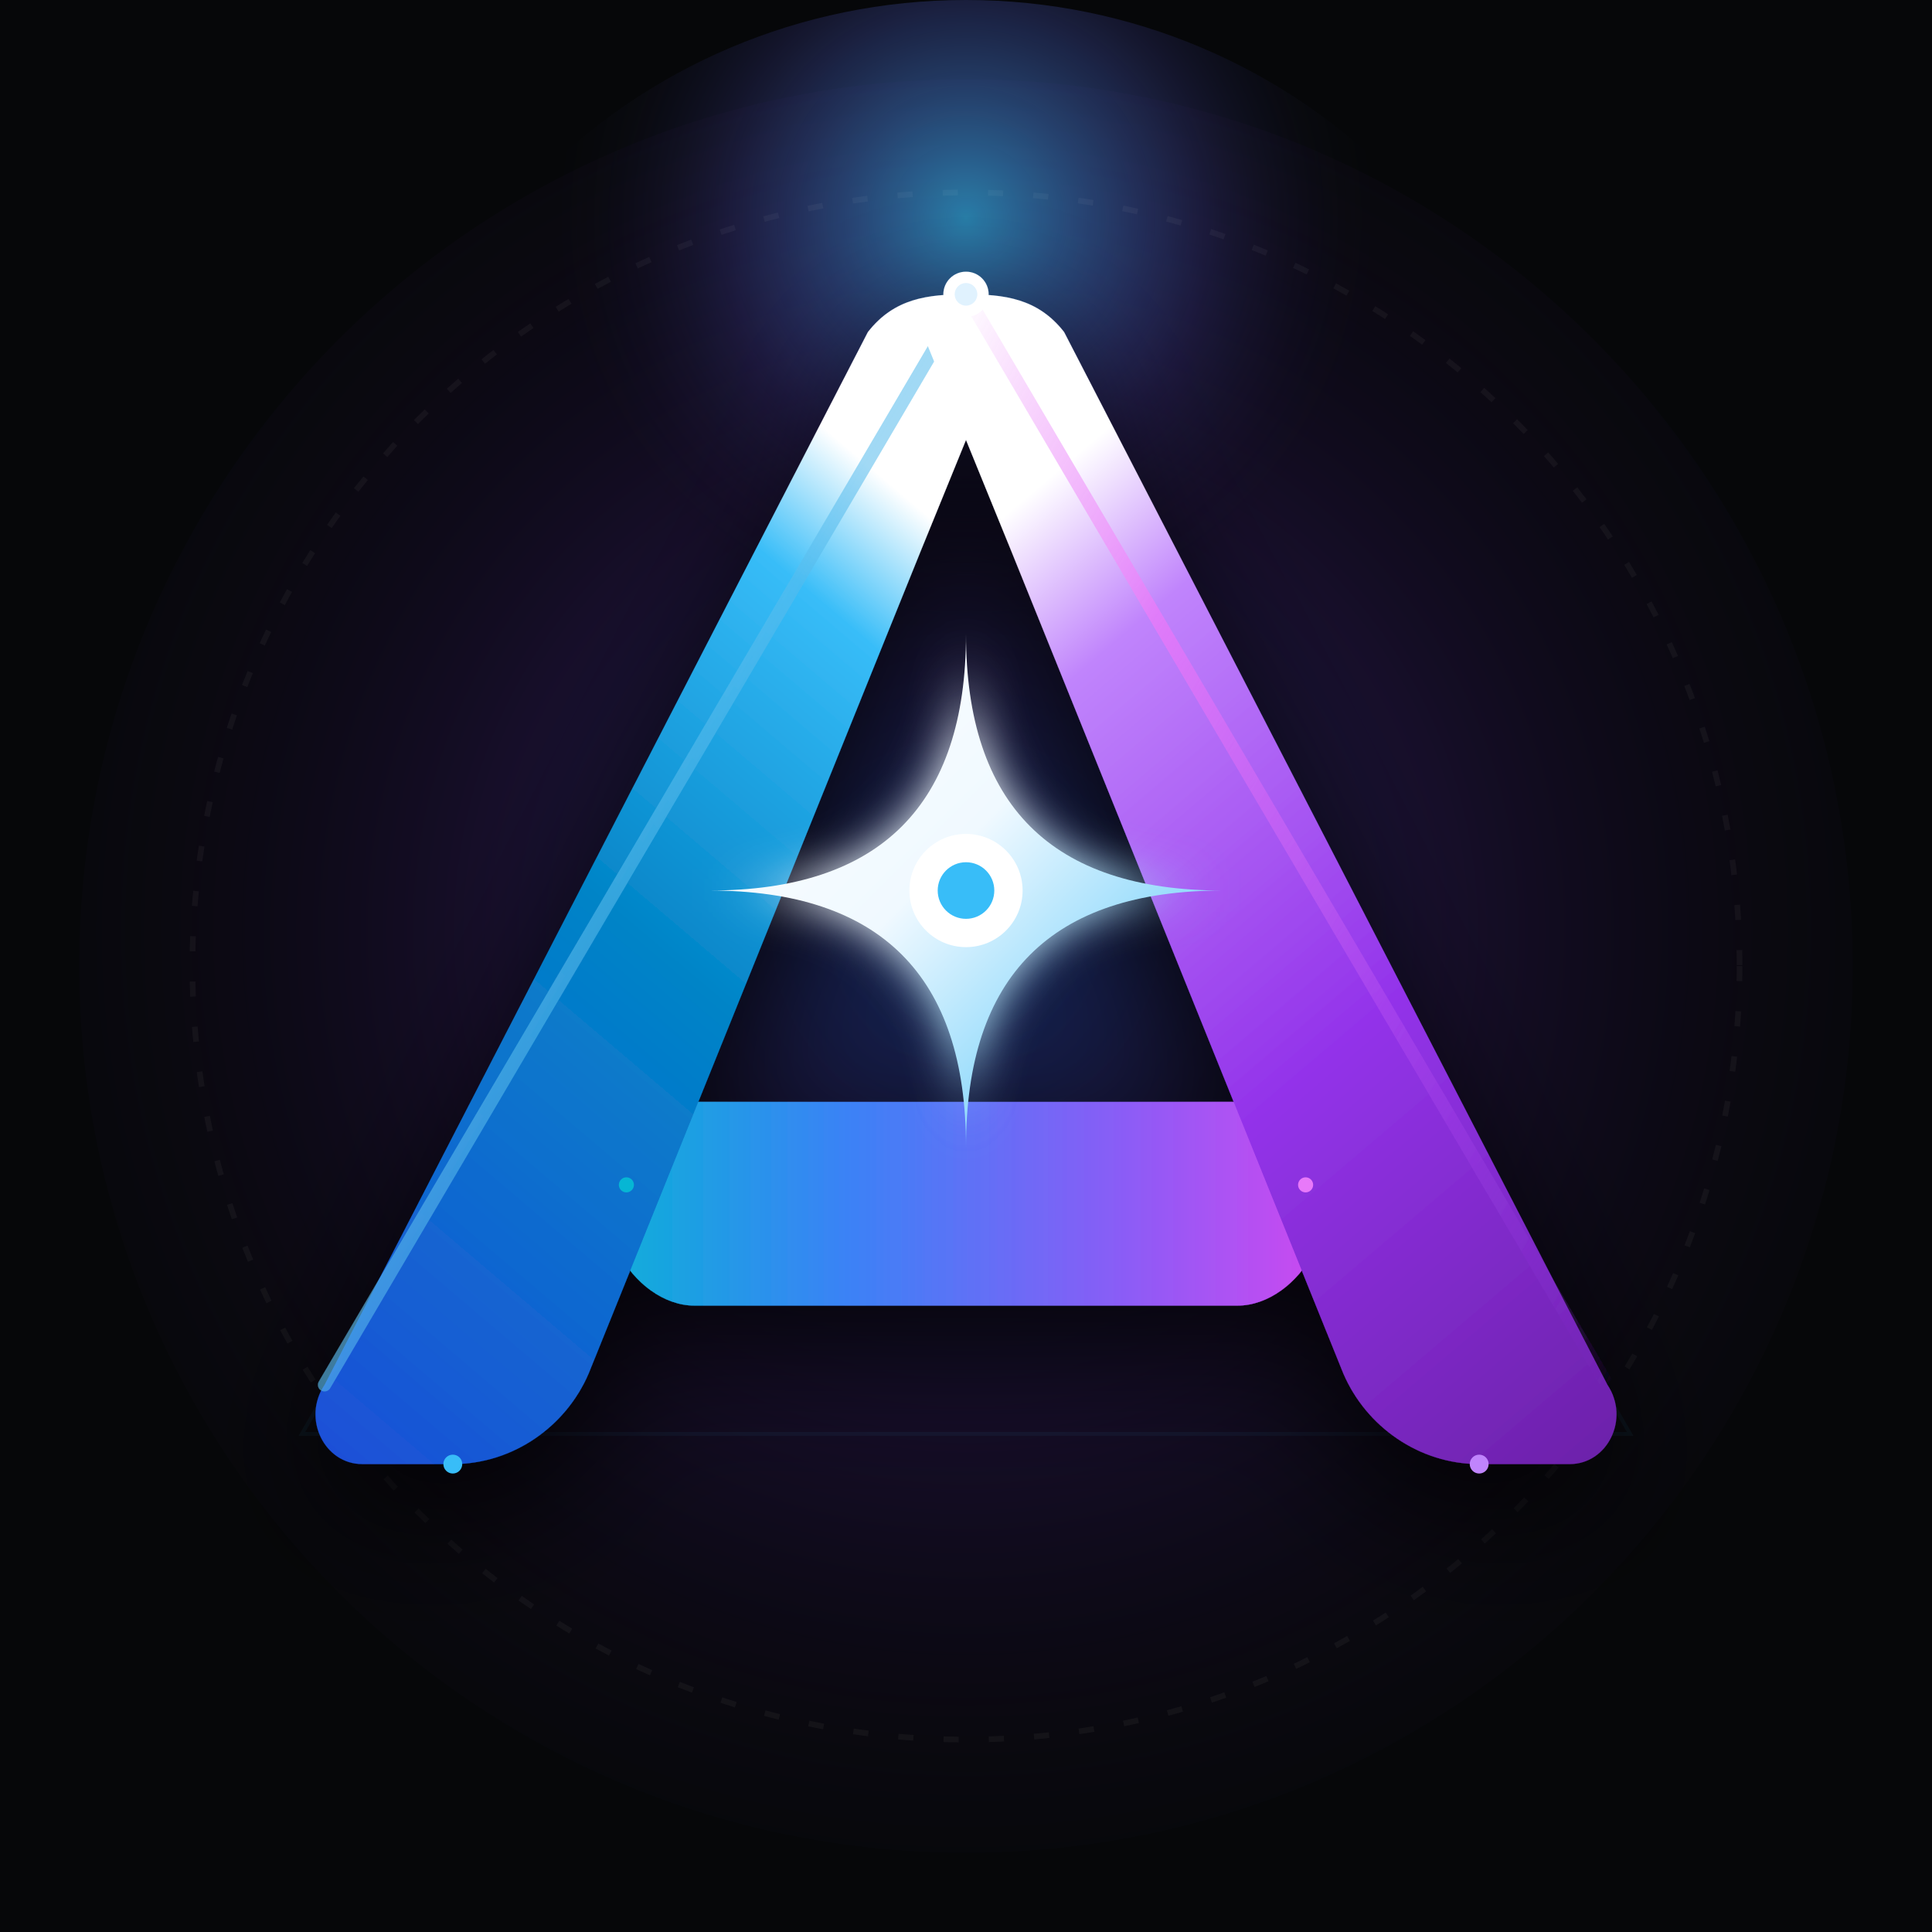
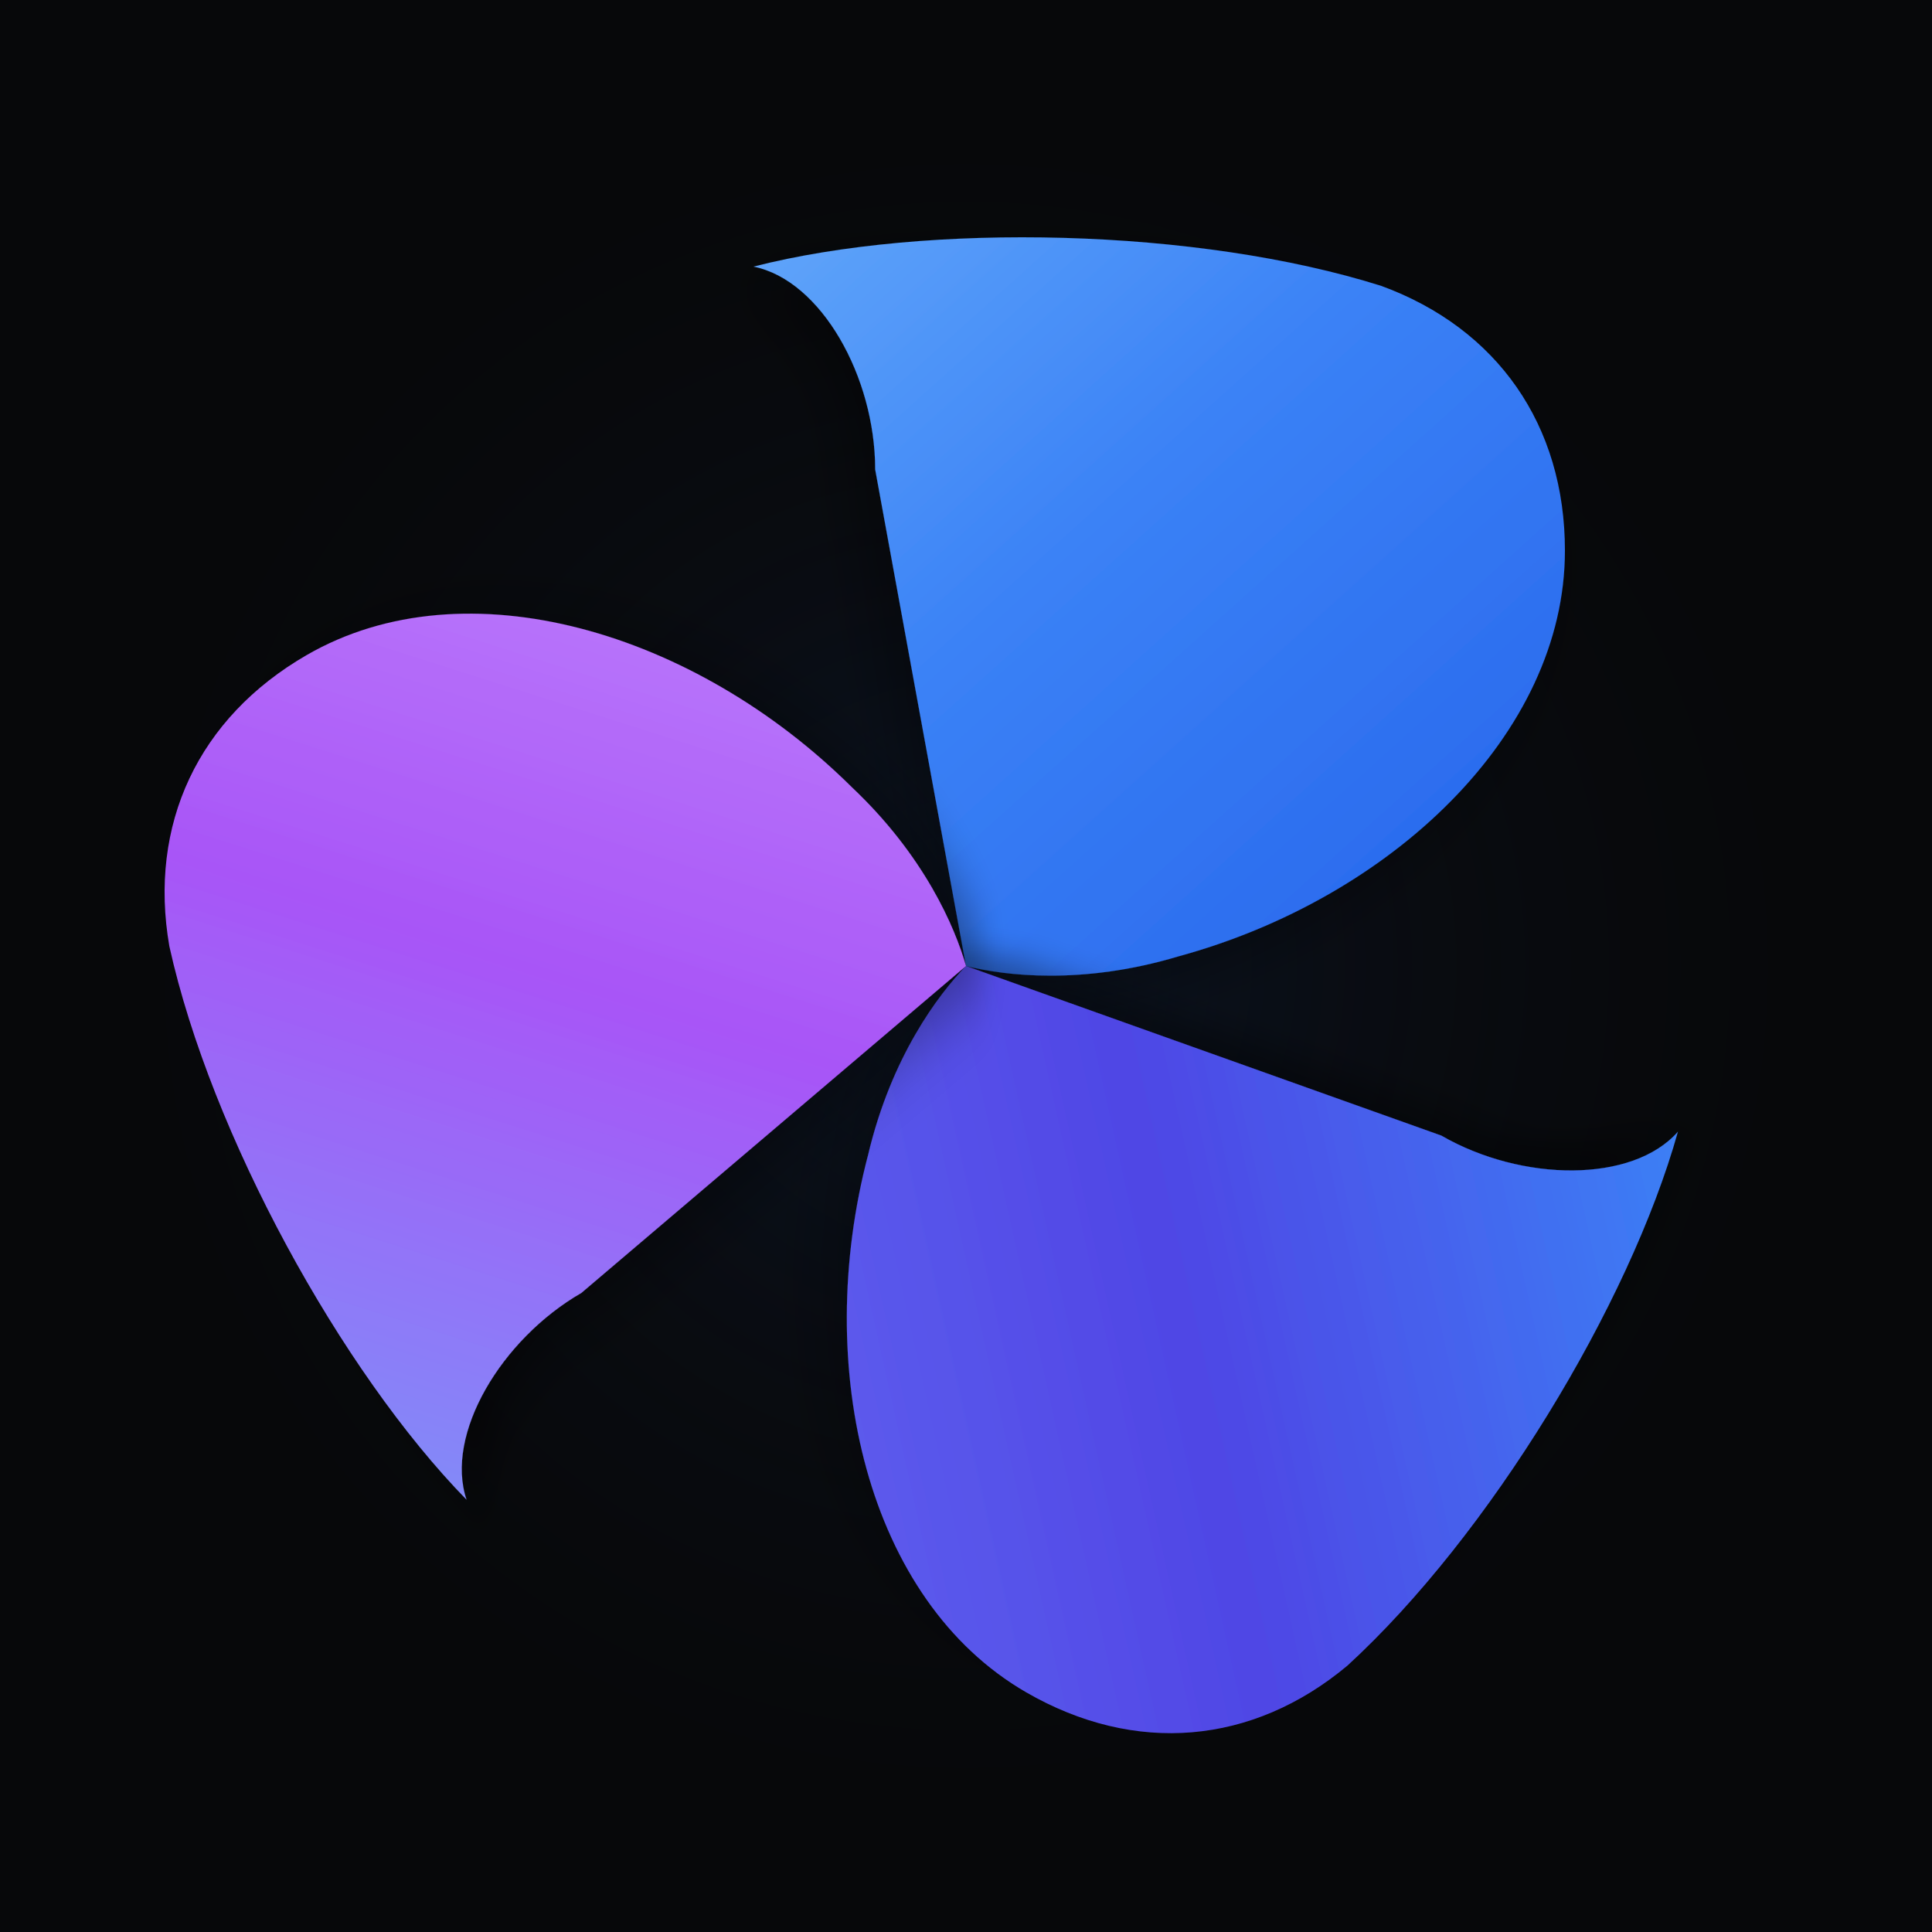
- <svg xmlns="http://www.w3.org/2000/svg" viewBox="0 0 512 512" width="1024" height="1024">
+ <svg xmlns="http://www.w3.org/2000/svg" viewBox="0 0 100 100" width="1024" height="1024">
  <defs>
-     <radialGradient id="spaceAura" cx="50%" cy="48%" r="62%">
-       <stop offset="0%" stop-color="#2563EB" stop-opacity="0.32" />
-       <stop offset="45%" stop-color="#7C3AED" stop-opacity="0.14" />
-       <stop offset="100%" stop-color="#050608" stop-opacity="0" />
+     <linearGradient id="aloGradTop" x1="0%" y1="0%" x2="100%" y2="100%">
+       <stop offset="0%" stop-color="#60a5fa" />
+       <stop offset="40%" stop-color="#3b82f6" />
+       <stop offset="100%" stop-color="#2563eb" />
+     </linearGradient>
+     <linearGradient id="aloGradRight" x1="0%" y1="0%" x2="100%" y2="100%">
+       <stop offset="0%" stop-color="#3b82f6" />
+       <stop offset="50%" stop-color="#4f46e5" />
+       <stop offset="100%" stop-color="#6366f1" />
+     </linearGradient>
+     <linearGradient id="aloGradLeft" x1="0%" y1="0%" x2="100%" y2="100%">
+       <stop offset="0%" stop-color="#818cf8" />
+       <stop offset="50%" stop-color="#a855f7" />
+       <stop offset="100%" stop-color="#c084fc" />
+     </linearGradient>
+     <filter id="aloBladeShadow" x="-15%" y="-15%" width="130%" height="130%">
+       <feDropShadow dx="-1" dy="1" stdDeviation="1.5" flood-color="#000000" flood-opacity="0.35" />
+     </filter>
+     <radialGradient id="aloBgGlow" cx="50%" cy="50%" r="50%">
+       <stop offset="0%" stop-color="#3b82f6" stop-opacity="0.12" />
+       <stop offset="100%" stop-color="#07080a" stop-opacity="0" />
    </radialGradient>
-     <radialGradient id="apexGlow" cx="50%" cy="18%" r="35%">
-       <stop offset="0%" stop-color="#38BDF8" stop-opacity="0.65" />
-       <stop offset="60%" stop-color="#6366F1" stop-opacity="0.15" />
-       <stop offset="100%" stop-color="#050608" stop-opacity="0" />
-     </radialGradient>
-     <linearGradient id="leftWingGrad" x1="50%" y1="0%" x2="0%" y2="100%">
-       <stop offset="0%" stop-color="#FFFFFF" />
-       <stop offset="12%" stop-color="#38BDF8" />
-       <stop offset="45%" stop-color="#0284C7" />
-       <stop offset="100%" stop-color="#1D4ED8" />
-     </linearGradient>
-     <linearGradient id="rightWingGrad" x1="50%" y1="0%" x2="100%" y2="100%">
-       <stop offset="0%" stop-color="#FFFFFF" />
-       <stop offset="15%" stop-color="#C084FC" />
-       <stop offset="55%" stop-color="#9333EA" />
-       <stop offset="100%" stop-color="#6B21A8" />
-     </linearGradient>
-     <linearGradient id="bridgeGrad" x1="0%" y1="50%" x2="100%" y2="50%">
-       <stop offset="0%" stop-color="#06B6D4" />
-       <stop offset="35%" stop-color="#3B82F6" />
-       <stop offset="70%" stop-color="#8B5CF6" />
-       <stop offset="100%" stop-color="#D946EF" />
-     </linearGradient>
-     <linearGradient id="sparkGrad" x1="0%" y1="0%" x2="100%" y2="100%">
-       <stop offset="0%" stop-color="#FFFFFF" />
-       <stop offset="45%" stop-color="#F0F9FF" />
-       <stop offset="100%" stop-color="#38BDF8" />
-     </linearGradient>
-     <linearGradient id="leftEdgeLight" x1="0%" y1="0%" x2="100%" y2="100%">
-       <stop offset="0%" stop-color="#FFFFFF" stop-opacity="1" />
-       <stop offset="30%" stop-color="#7DD3FC" stop-opacity="0.8" />
-       <stop offset="100%" stop-color="#0284C7" stop-opacity="0" />
-     </linearGradient>
-     <linearGradient id="rightEdgeLight" x1="0%" y1="0%" x2="100%" y2="100%">
-       <stop offset="0%" stop-color="#FFFFFF" stop-opacity="1" />
-       <stop offset="30%" stop-color="#E879F9" stop-opacity="0.8" />
-       <stop offset="100%" stop-color="#9333EA" stop-opacity="0" />
-     </linearGradient>
-     <filter id="shadow3D" x="-20%" y="-20%" width="140%" height="140%">
-       <feDropShadow dx="0" dy="14" stdDeviation="18" flood-color="#000000" flood-opacity="0.8" />
-     </filter>
-     <filter id="bloomSpark" x="-40%" y="-40%" width="180%" height="180%">
-       <feGaussianBlur stdDeviation="6" result="blur" />
-       <feMerge>
-         <feMergeNode in="blur" />
-         <feMergeNode in="SourceGraphic" />
-       </feMerge>
-     </filter>
  </defs>
-   <rect width="512" height="512" fill="#060709" />
-   <circle cx="256" cy="256" r="235" fill="url(#spaceAura)" />
-   <circle cx="256" cy="160" r="160" fill="url(#apexGlow)" />
-   <circle cx="256" cy="256" r="205" fill="none" stroke="rgba(255,255,255,0.04)" stroke-width="1.5" stroke-dasharray="4 8" />
-   <polygon points="256,76 432,380 80,380" fill="none" stroke="rgba(56,189,248,0.06)" stroke-width="1" />
-   <g filter="url(#shadow3D)">
-     <path d="M 162 292 L 350 292 C 358 292 364 298 360 306 L 348 332 C 344 340 336 346 328 346 L 184 346 C 176 346 168 340 164 332 L 152 306 C 148 298 154 292 162 292 Z" fill="url(#bridgeGrad)" />
-     <path d="M 256 78 C 264 78 270 84 266 92 L 244 146 L 156 364 C 150 378 136 388 120 388 L 96 388 C 86 388 80 376 86 367 L 230 88 C 237 79 246 78 256 78 Z" fill="url(#leftWingGrad)" />
-     <path d="M 256 78 L 86 367" fill="none" stroke="url(#leftEdgeLight)" stroke-width="3.5" stroke-linecap="round" />
-     <path d="M 256 78 C 248 78 242 84 246 92 L 268 146 L 356 364 C 362 378 376 388 392 388 L 416 388 C 426 388 432 376 426 367 L 282 88 C 275 79 266 78 256 78 Z" fill="url(#rightWingGrad)" />
-     <path d="M 256 78 L 426 367" fill="none" stroke="url(#rightEdgeLight)" stroke-width="3.5" stroke-linecap="round" />
-     <circle cx="256" cy="78" r="6" fill="#FFFFFF" />
-     <circle cx="256" cy="78" r="3" fill="#E0F2FE" />
+   <rect width="100" height="100" fill="#07080a" />
+   <circle cx="50" cy="50" r="46" fill="url(#aloBgGlow)" />
+   <g>
+     <path d="M 50.0 50.0 L 45.3 24.3 C 45.3 19.5 42.5 14.5 39.0 13.8 C 48.0 11.5 62.0 11.8 71.5 14.8 C 77.5 17.0 81.0 22.0 81.0 28.5 C 81.0 38.0 72.0 46.5 61.0 49.5 C 56.0 51.0 52.0 50.5 50.0 50.0 Z" fill="url(#aloGradTop)" filter="url(#aloBladeShadow)" />
+     <path d="M 50.0 50.0 L 45.3 24.3 C 45.3 19.5 42.5 14.5 39.0 13.8 C 48.0 11.5 62.0 11.8 71.5 14.8 C 77.5 17.0 81.0 22.0 81.0 28.5 C 81.0 38.0 72.0 46.5 61.0 49.5 C 56.0 51.0 52.0 50.5 50.0 50.0 Z" fill="url(#aloGradRight)" transform="rotate(120 50 50)" filter="url(#aloBladeShadow)" />
+     <path d="M 50.0 50.0 L 45.3 24.3 C 45.3 19.5 42.5 14.5 39.0 13.8 C 48.0 11.5 62.0 11.8 71.5 14.8 C 77.5 17.0 81.0 22.0 81.0 28.5 C 81.0 38.0 72.0 46.5 61.0 49.5 C 56.0 51.0 52.0 50.5 50.0 50.0 Z" fill="url(#aloGradLeft)" transform="rotate(240 50 50)" filter="url(#aloBladeShadow)" />
  </g>
-   <g filter="url(#bloomSpark)">
-     <path d="M 256 168 Q 256 236 188 236 Q 256 236 256 304 Q 256 236 324 236 Q 256 236 256 168 Z" fill="url(#sparkGrad)" />
-     <circle cx="256" cy="236" r="15" fill="#FFFFFF" />
-     <circle cx="256" cy="236" r="7.5" fill="#38BDF8" />
-   </g>
-   <circle cx="120" cy="388" r="2.5" fill="#38BDF8" />
-   <circle cx="392" cy="388" r="2.5" fill="#C084FC" />
-   <circle cx="346" cy="314" r="2" fill="#E879F9" />
-   <circle cx="166" cy="314" r="2" fill="#06B6D4" />
</svg>
